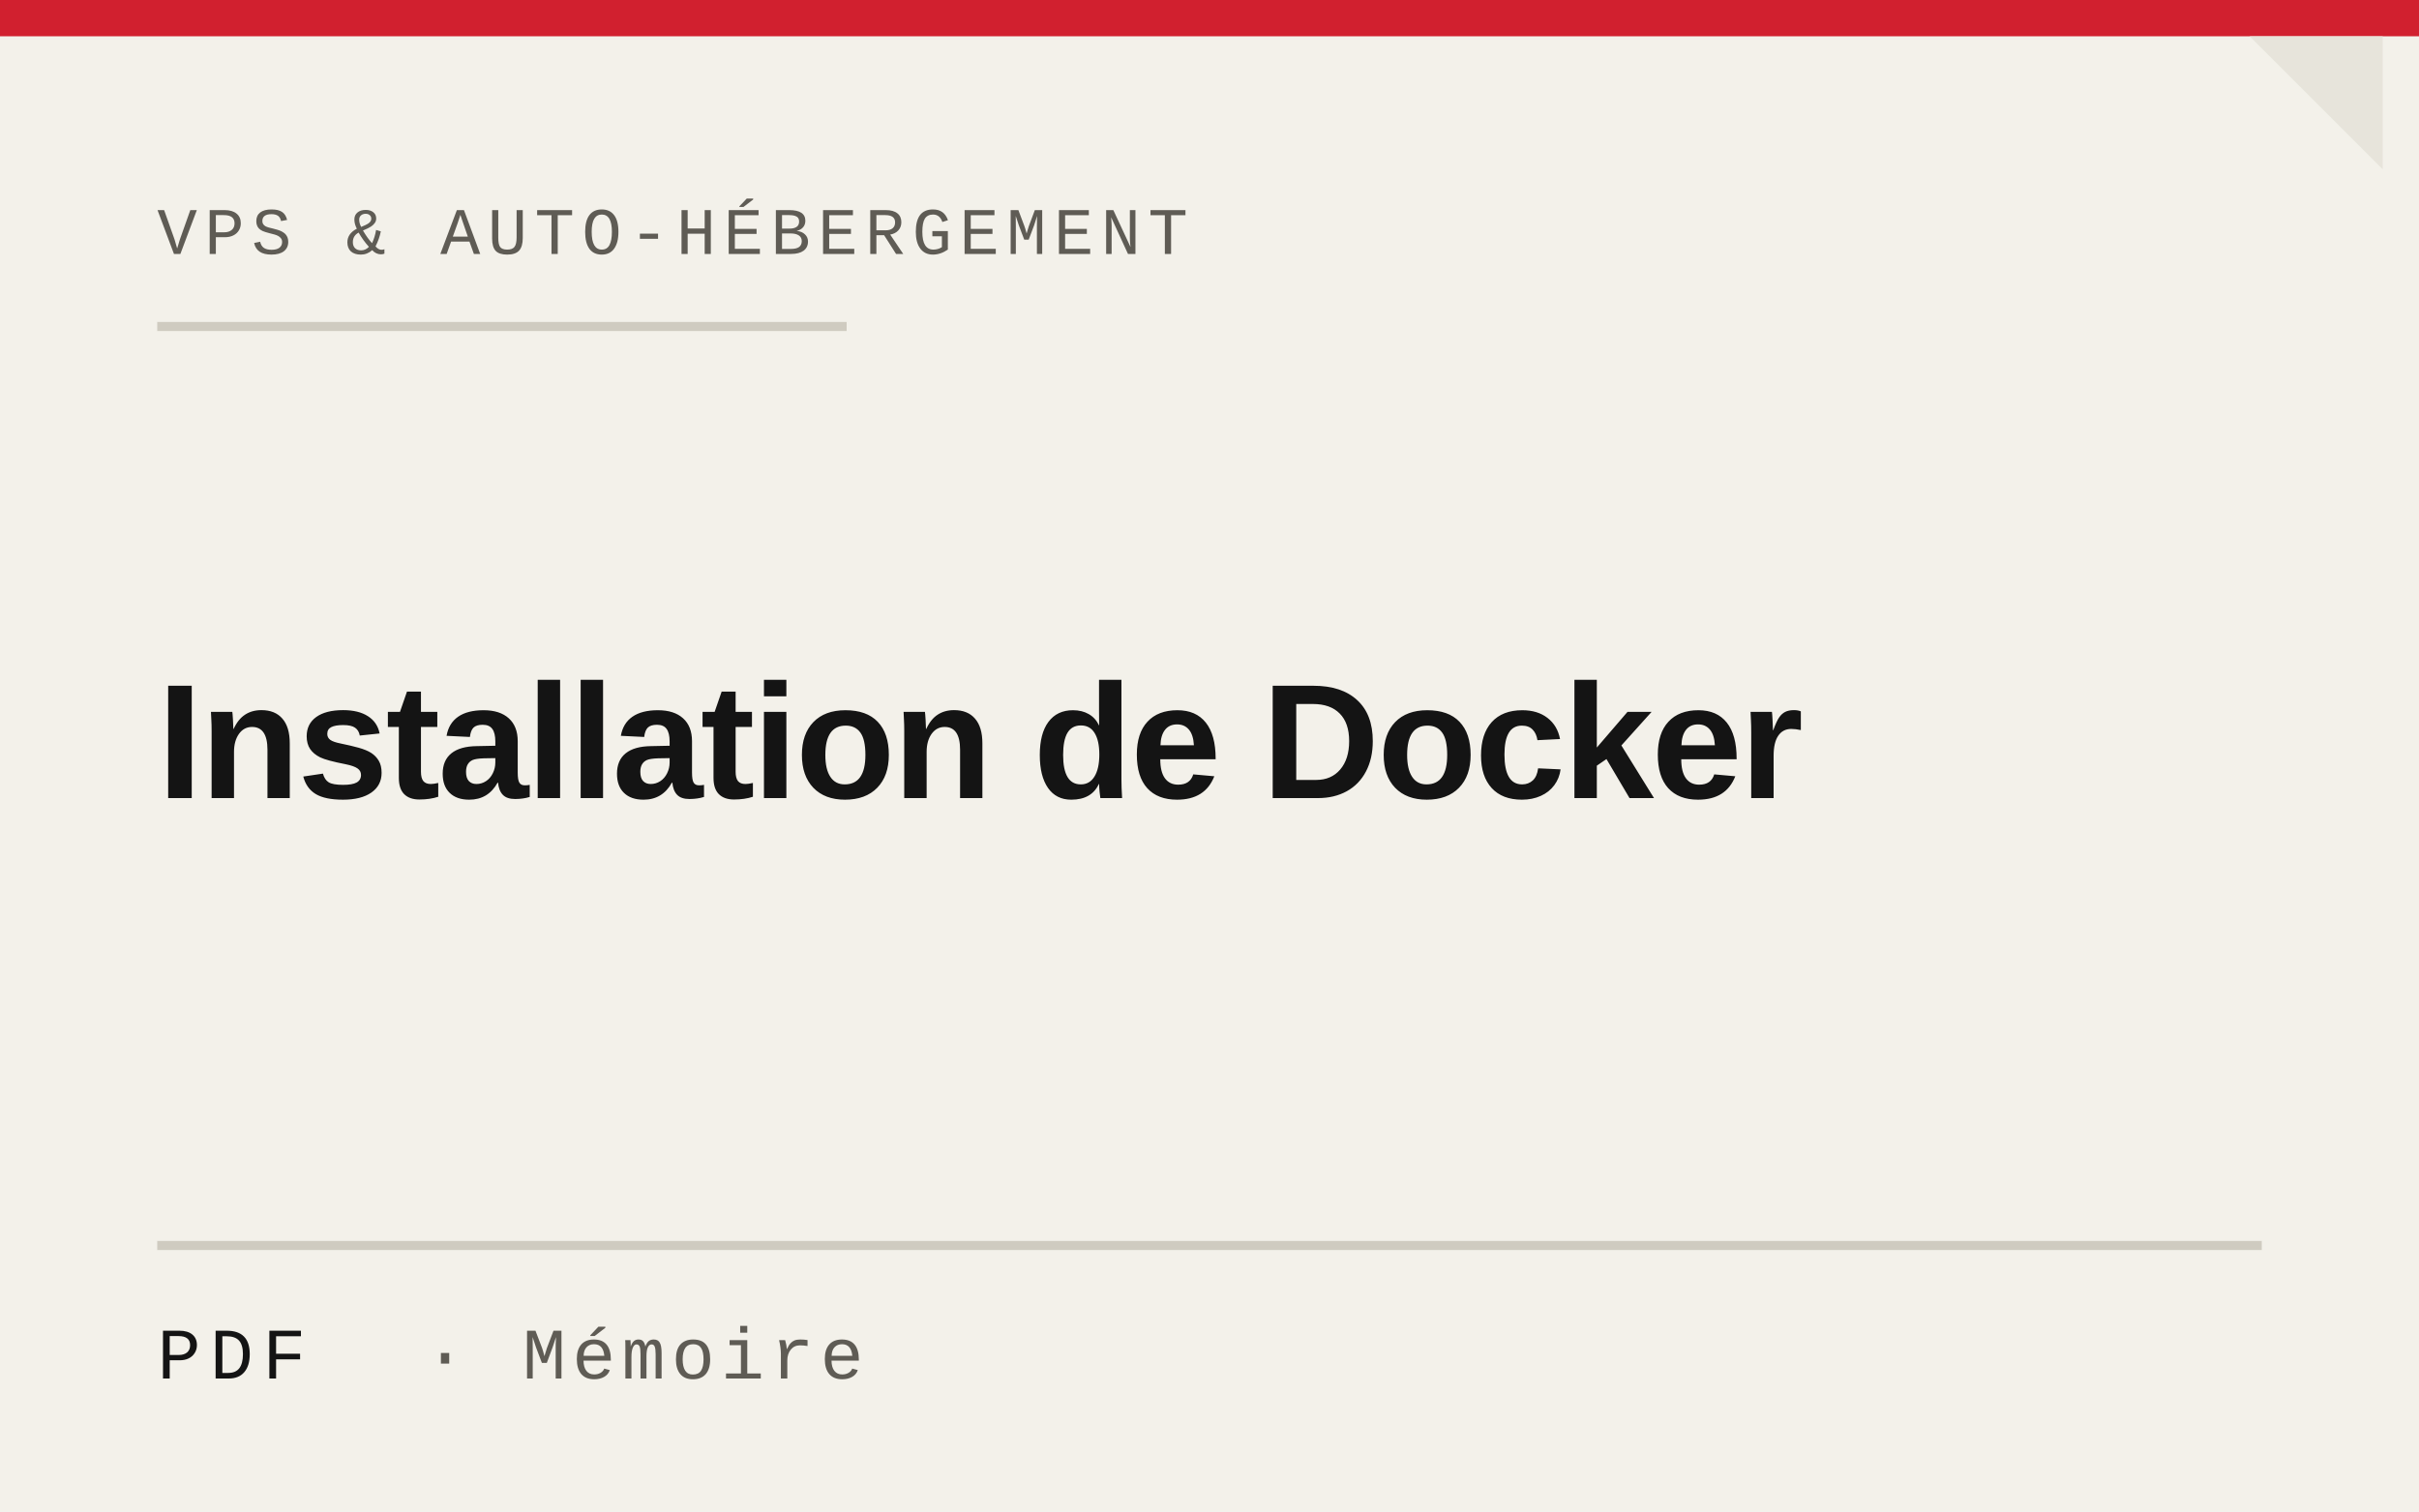
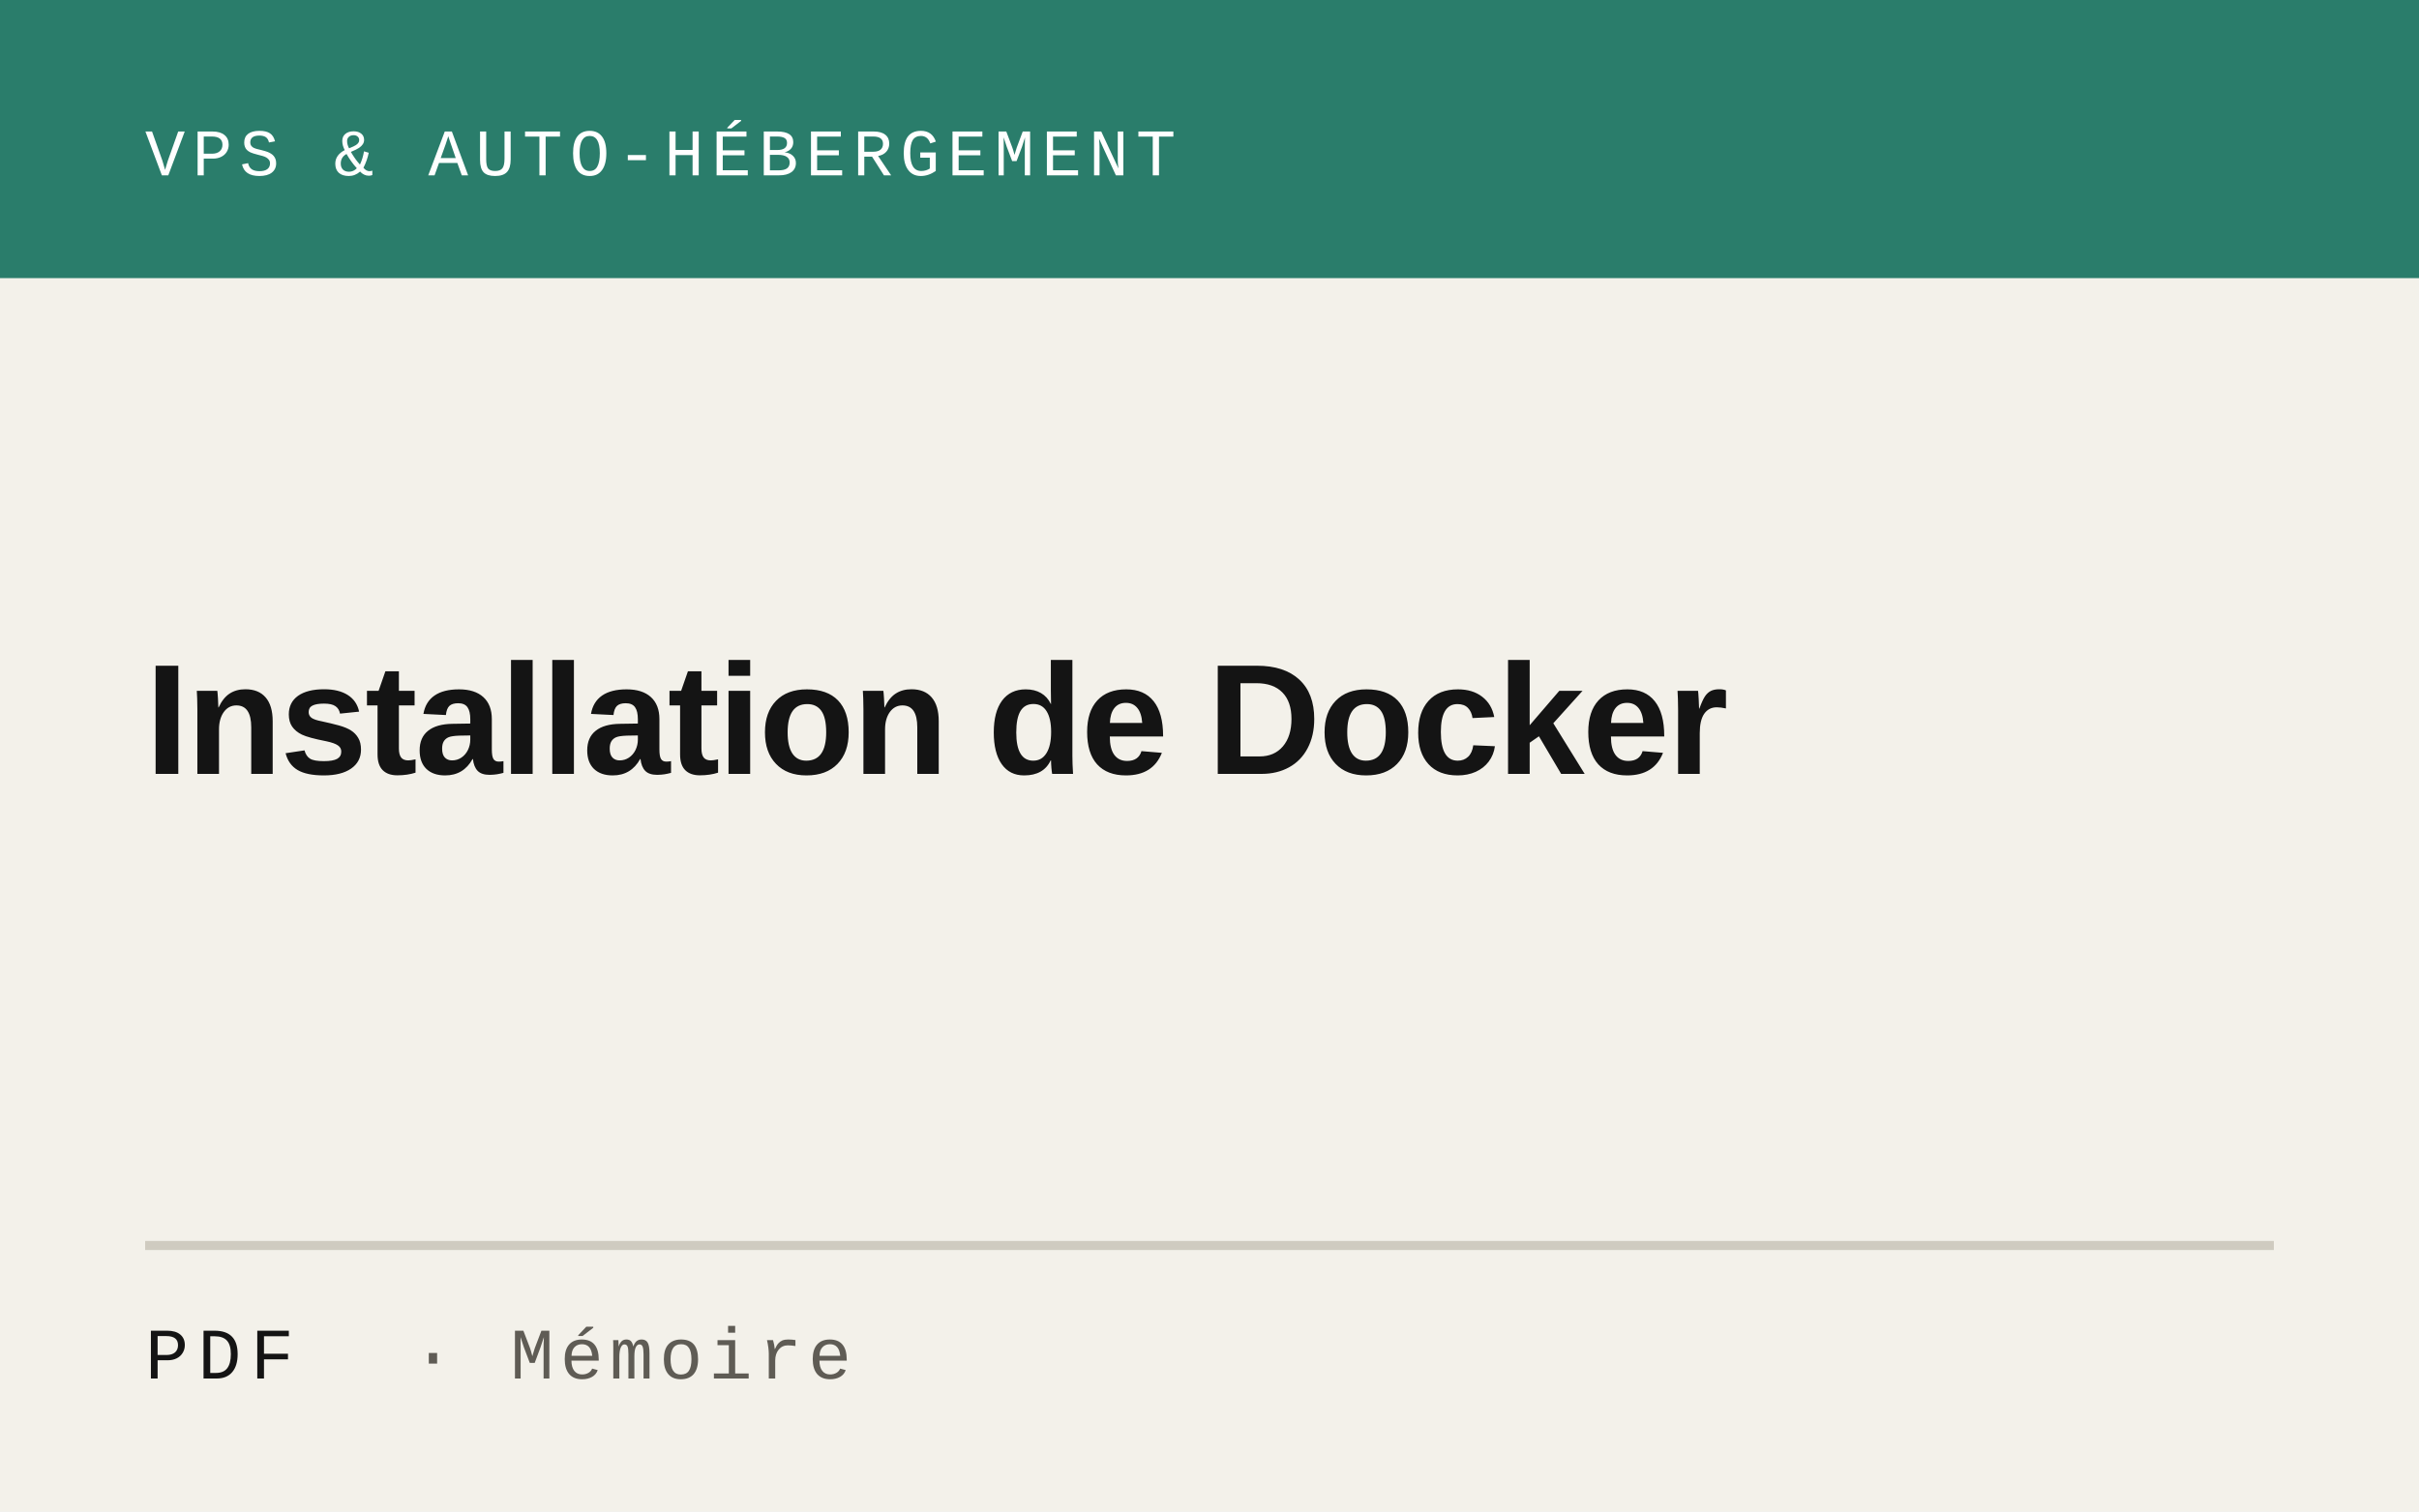
<svg xmlns="http://www.w3.org/2000/svg" viewBox="0 0 400 250" font-family="'Arial Narrow',Arial,sans-serif">
  <style>.ink{fill:#141414}.muted{fill:#5f5c55}.h{font-weight:700;font-stretch:condensed}.tt{font-family:'Courier New',monospace}</style>
  <rect width="400" height="250" fill="#f3f1ea" />
-   <rect width="400" height="6" fill="#d1202f" />
-   <path d="M372 6 H394 V28 Z" fill="#e7e4db" />
-   <text x="26" y="42" class="tt muted" font-size="11" letter-spacing="1.2">VPS &amp; AUTO-HÉBERGEMENT</text>
-   <line x1="26" y1="54" x2="140" y2="54" stroke="#cfcbc0" stroke-width="1.5" />
-   <text x="26" y="132" class="h ink" font-size="27" letter-spacing="-.4">Installation de Docker</text>
-   <line x1="26" y1="206" x2="374" y2="206" stroke="#cfcbc0" stroke-width="1.5" />
-   <text x="26" y="228" class="tt ink" font-size="12" letter-spacing="1.5">PDF</text>
-   <text x="70" y="228" class="tt muted" font-size="12" letter-spacing="1">· Mémoire</text>
+   <rect width="400" height="46" fill="#2a7d6b" />
+   <text x="24" y="29" class="tt" font-size="11" letter-spacing="1.2" fill="#ffffff">VPS &amp; AUTO-HÉBERGEMENT</text>
+   <text x="24" y="128" class="h ink" font-size="26" letter-spacing="-.4">Installation de Docker</text>
+   <line x1="24" y1="206" x2="376" y2="206" stroke="#cfcbc0" stroke-width="1.5" />
+   <text x="24" y="228" class="tt ink" font-size="12" letter-spacing="1.5">PDF</text>
+   <text x="68" y="228" class="tt muted" font-size="12" letter-spacing="1">· Mémoire</text>
</svg>
